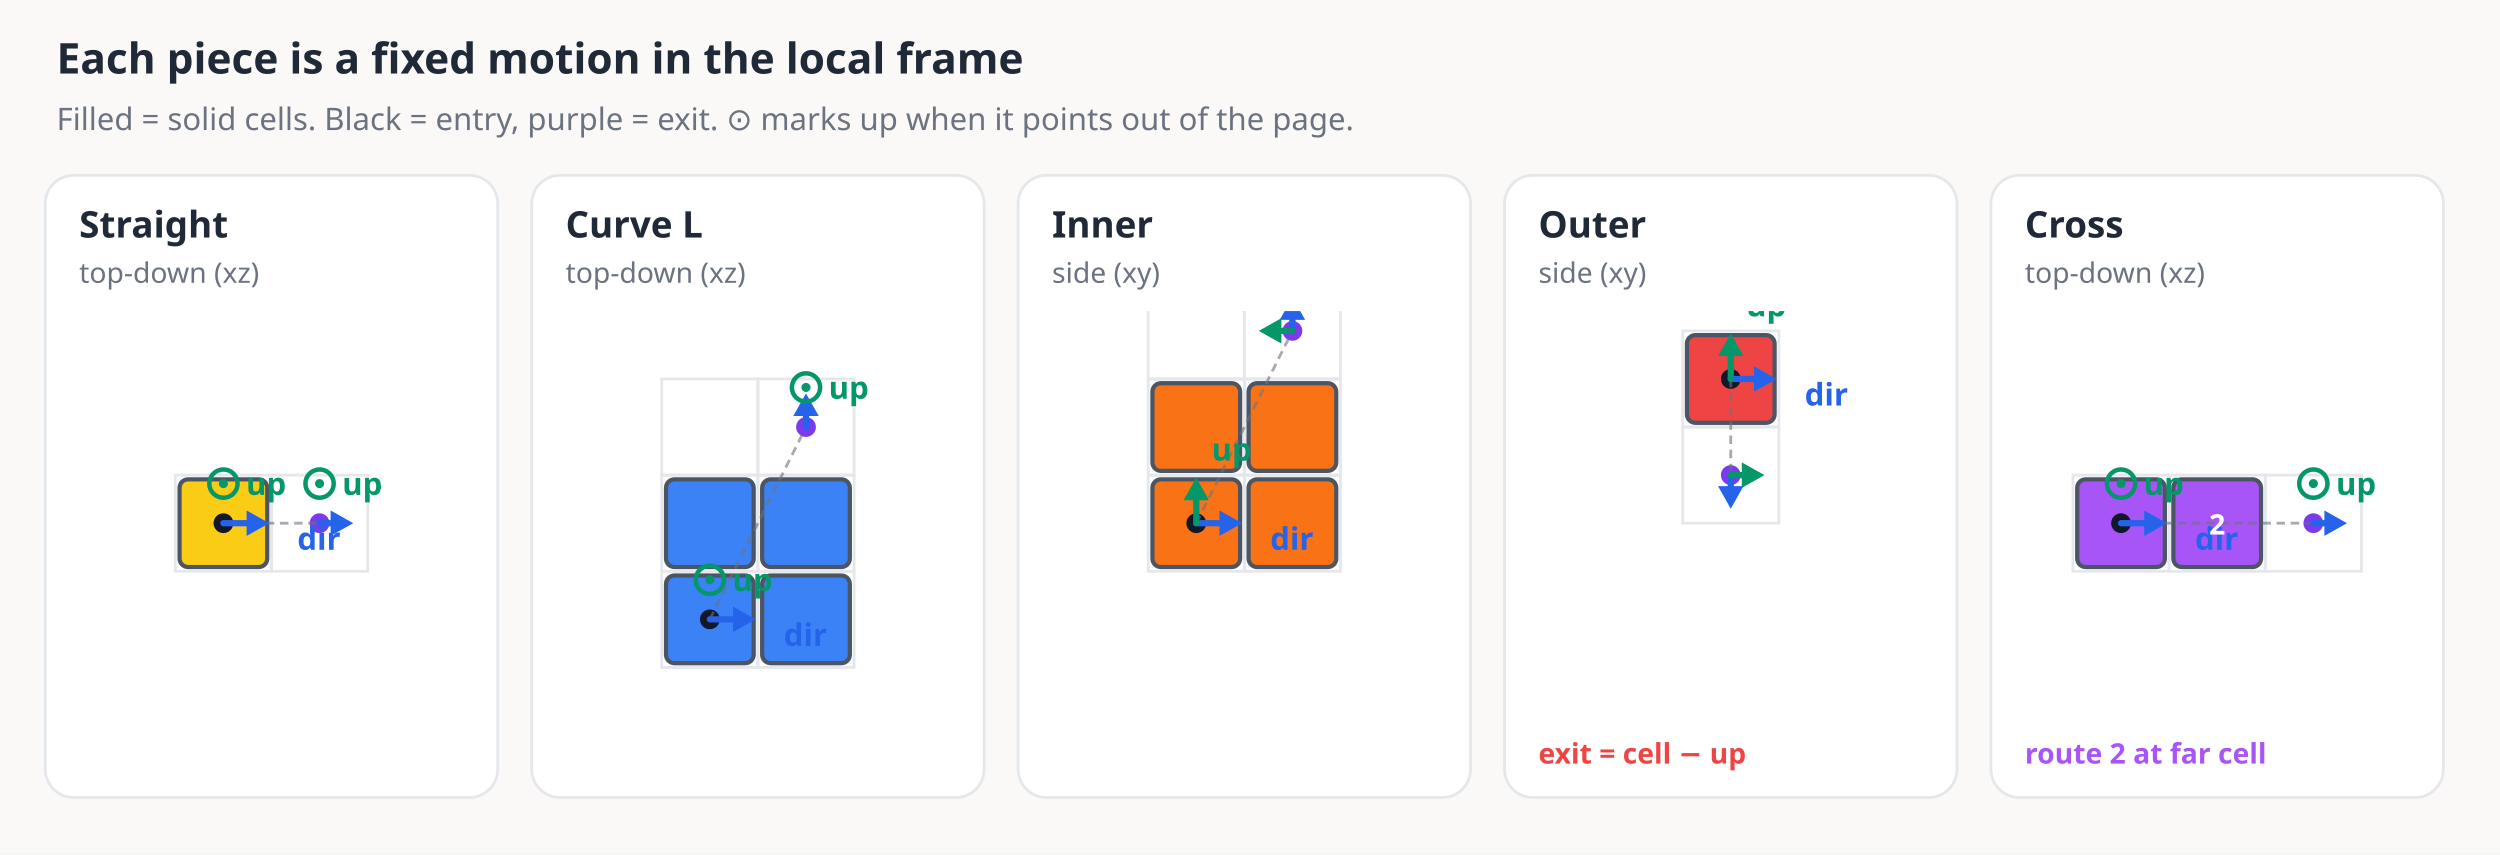
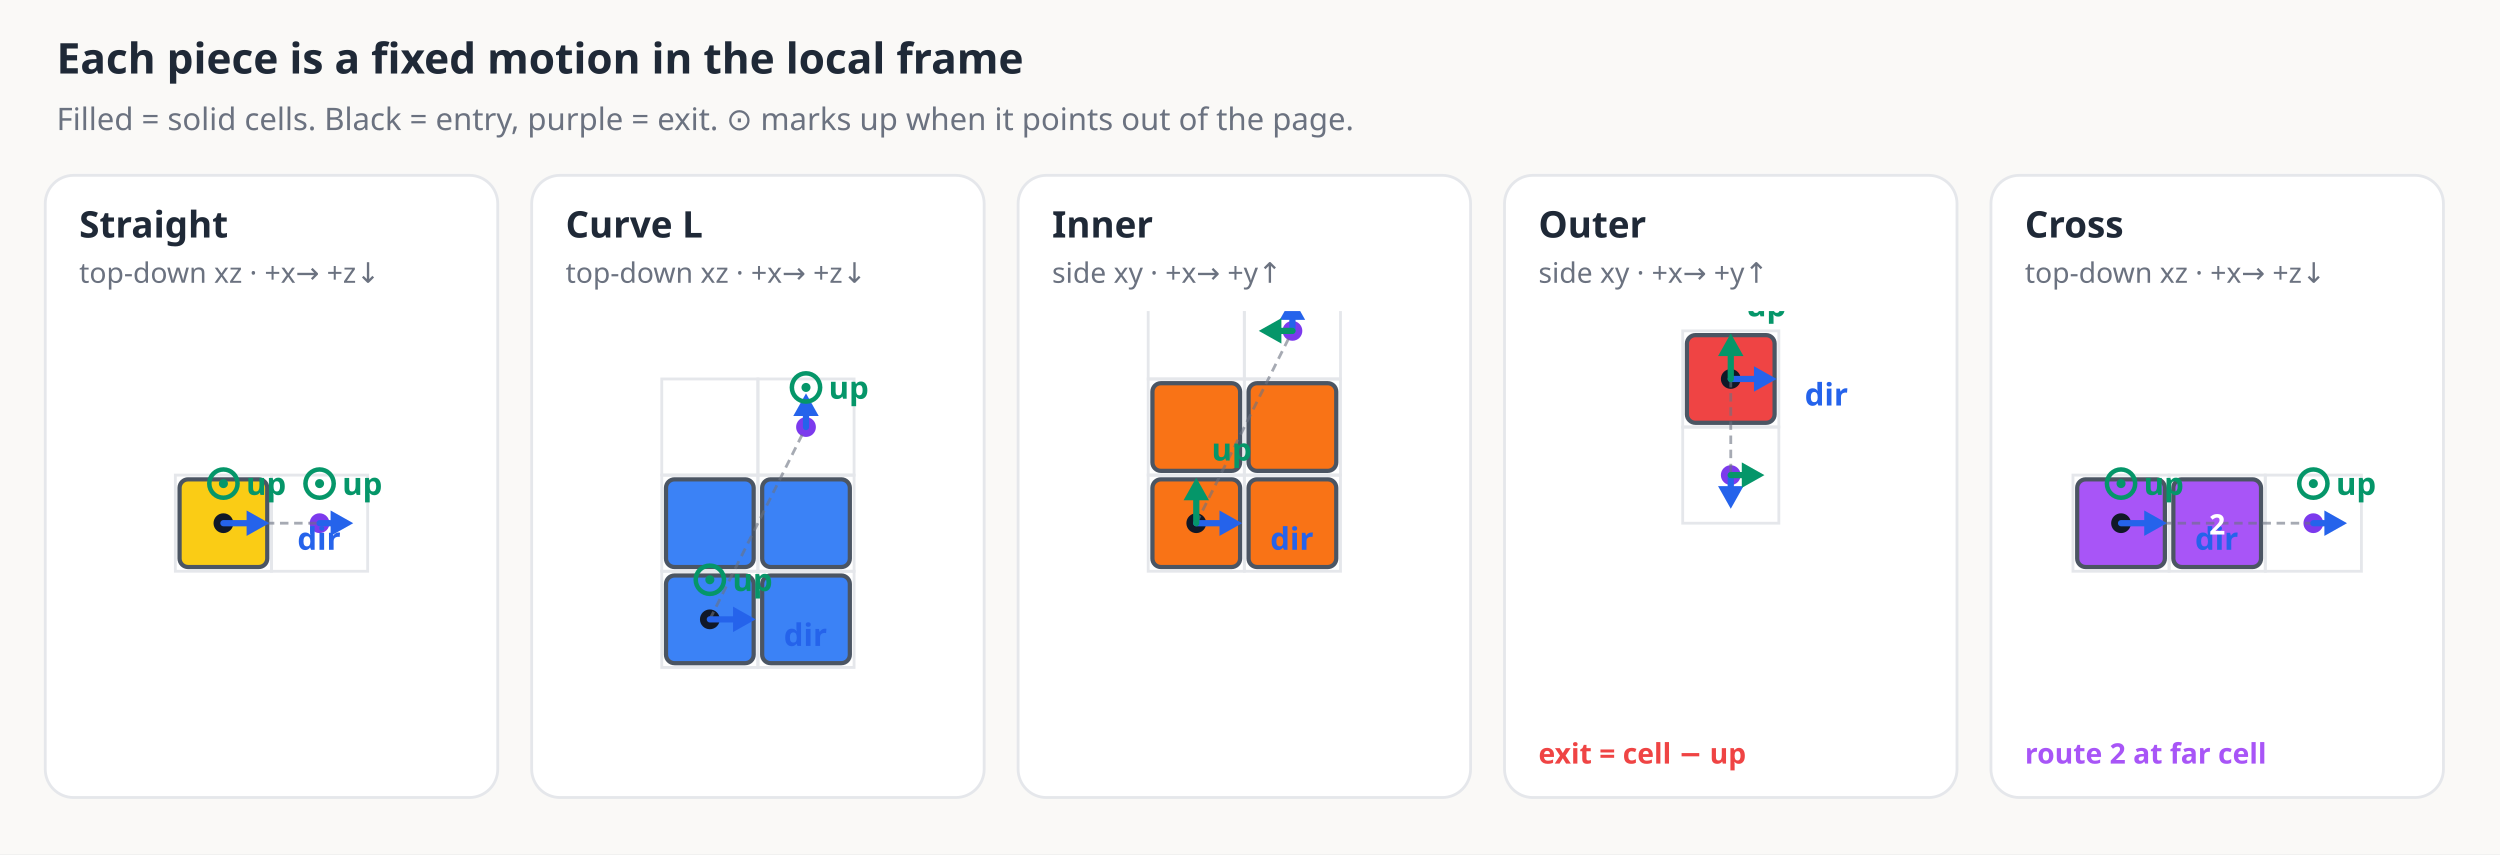
<svg xmlns="http://www.w3.org/2000/svg" width="884" height="302" viewBox="0 0 884 302" role="img">
  <rect width="100%" height="100%" fill="#faf9f7" />
  <text x="20" y="26" font-family="ui-sans-serif, system-ui, sans-serif" font-size="15" fill="#1f2937" font-weight="600" text-anchor="start">Each piece is a fixed motion in the local frame</text>
  <text x="20" y="46" font-family="ui-sans-serif, system-ui, sans-serif" font-size="11" fill="#6b7280" font-weight="400" text-anchor="start">Filled = solid cells. Black = entry, purple = exit. ⊙ marks up when it points out of the page.</text>
  <rect x="16" y="62" width="160" height="220" rx="10" fill="#fff" stroke="#e5e7eb" />
  <text x="28" y="84" font-family="ui-sans-serif, system-ui, sans-serif" font-size="13" fill="#1f2937" font-weight="600" text-anchor="start">Straight</text>
-   <text x="28" y="100" font-family="ui-sans-serif, system-ui, sans-serif" font-size="10" fill="#6b7280" font-weight="400" text-anchor="start">top-down (xz)</text>
+   <text x="28" y="100" font-family="ui-sans-serif, system-ui, sans-serif" font-size="10" fill="#6b7280" font-weight="400" text-anchor="start">top-down xz · +x→ +z↓</text>
  <clipPath id="clip-straight">
    <rect x="26" y="110" width="140" height="150" rx="4" />
  </clipPath>
  <g clip-path="url(#clip-straight)">
    <rect x="62" y="168" width="34" height="34" fill="none" stroke="#e5e7eb" />
    <rect x="96" y="168" width="34" height="34" fill="none" stroke="#e5e7eb" />
    <rect x="63.5" y="169.5" width="31" height="31" rx="3" fill="#facc15" stroke="#4b5563" stroke-width="1.5" />
    <circle cx="79" cy="185" r="3.5" fill="#111827" />
    <circle cx="113" cy="185" r="3.5" fill="#7c3aed" />
    <line x1="79" y1="185" x2="113" y2="185" stroke="#6b7280" stroke-width="1" stroke-dasharray="3 2" opacity="0.6" />
    <line x1="79" y1="185" x2="87.2" y2="185" stroke="#2563eb" stroke-width="2.2" stroke-linecap="round" />
    <polygon points="95.2,185 87.2,189.5 87.2,180.5" fill="#2563eb" />
    <text x="105.15" y="194.4" font-family="ui-sans-serif, system-ui, sans-serif" font-size="11" fill="#2563eb" font-weight="600" text-anchor="start">dir</text>
    <circle cx="79" cy="171" r="5" fill="none" stroke="#059669" stroke-width="1.6" />
    <circle cx="79" cy="171" r="1.6" fill="#059669" />
    <text x="87" y="175" font-family="ui-sans-serif, system-ui, sans-serif" font-size="11" fill="#059669" font-weight="600" text-anchor="start">up</text>
    <line x1="113" y1="185" x2="116.9" y2="185" stroke="#2563eb" stroke-width="2.2" stroke-linecap="round" />
    <polygon points="124.9,185 116.9,189.5 116.9,180.5" fill="#2563eb" />
    <circle cx="113" cy="171" r="5" fill="none" stroke="#059669" stroke-width="1.6" />
    <circle cx="113" cy="171" r="1.6" fill="#059669" />
    <text x="121" y="175" font-family="ui-sans-serif, system-ui, sans-serif" font-size="11" fill="#059669" font-weight="600" text-anchor="start">up</text>
  </g>
  <rect x="188" y="62" width="160" height="220" rx="10" fill="#fff" stroke="#e5e7eb" />
  <text x="200" y="84" font-family="ui-sans-serif, system-ui, sans-serif" font-size="13" fill="#1f2937" font-weight="600" text-anchor="start">Curve L</text>
-   <text x="200" y="100" font-family="ui-sans-serif, system-ui, sans-serif" font-size="10" fill="#6b7280" font-weight="400" text-anchor="start">top-down (xz)</text>
+   <text x="200" y="100" font-family="ui-sans-serif, system-ui, sans-serif" font-size="10" fill="#6b7280" font-weight="400" text-anchor="start">top-down xz · +x→ +z↓</text>
  <clipPath id="clip-curveLeft">
    <rect x="198" y="110" width="140" height="150" rx="4" />
  </clipPath>
  <g clip-path="url(#clip-curveLeft)">
    <rect x="234" y="134" width="34" height="34" fill="none" stroke="#e5e7eb" />
    <rect x="234" y="168" width="34" height="34" fill="none" stroke="#e5e7eb" />
    <rect x="234" y="202" width="34" height="34" fill="none" stroke="#e5e7eb" />
    <rect x="268" y="134" width="34" height="34" fill="none" stroke="#e5e7eb" />
    <rect x="268" y="168" width="34" height="34" fill="none" stroke="#e5e7eb" />
    <rect x="268" y="202" width="34" height="34" fill="none" stroke="#e5e7eb" />
    <rect x="235.5" y="203.5" width="31" height="31" rx="3" fill="#3b82f6" stroke="#4b5563" stroke-width="1.5" />
    <rect x="269.5" y="203.5" width="31" height="31" rx="3" fill="#3b82f6" stroke="#4b5563" stroke-width="1.5" />
    <rect x="235.5" y="169.5" width="31" height="31" rx="3" fill="#3b82f6" stroke="#4b5563" stroke-width="1.5" />
    <rect x="269.5" y="169.5" width="31" height="31" rx="3" fill="#3b82f6" stroke="#4b5563" stroke-width="1.5" />
    <circle cx="251" cy="219" r="3.5" fill="#111827" />
    <circle cx="285" cy="151" r="3.5" fill="#7c3aed" />
    <line x1="251" y1="219" x2="285" y2="151" stroke="#6b7280" stroke-width="1" stroke-dasharray="3 2" opacity="0.6" />
    <line x1="251" y1="219" x2="259.2" y2="219" stroke="#2563eb" stroke-width="2.2" stroke-linecap="round" />
    <polygon points="267.2,219 259.2,223.5 259.2,214.5" fill="#2563eb" />
    <text x="277.15" y="228.4" font-family="ui-sans-serif, system-ui, sans-serif" font-size="11" fill="#2563eb" font-weight="600" text-anchor="start">dir</text>
    <circle cx="251" cy="205" r="5" fill="none" stroke="#059669" stroke-width="1.6" />
    <circle cx="251" cy="205" r="1.6" fill="#059669" />
    <text x="259" y="209" font-family="ui-sans-serif, system-ui, sans-serif" font-size="11" fill="#059669" font-weight="600" text-anchor="start">up</text>
    <line x1="285" y1="151" x2="285" y2="147.1" stroke="#2563eb" stroke-width="2.2" stroke-linecap="round" />
    <polygon points="285,139.1 289.5,147.1 280.5,147.1" fill="#2563eb" />
    <circle cx="285" cy="137" r="5" fill="none" stroke="#059669" stroke-width="1.6" />
    <circle cx="285" cy="137" r="1.6" fill="#059669" />
    <text x="293" y="141" font-family="ui-sans-serif, system-ui, sans-serif" font-size="11" fill="#059669" font-weight="600" text-anchor="start">up</text>
  </g>
  <rect x="360" y="62" width="160" height="220" rx="10" fill="#fff" stroke="#e5e7eb" />
  <text x="372" y="84" font-family="ui-sans-serif, system-ui, sans-serif" font-size="13" fill="#1f2937" font-weight="600" text-anchor="start">Inner</text>
-   <text x="372" y="100" font-family="ui-sans-serif, system-ui, sans-serif" font-size="10" fill="#6b7280" font-weight="400" text-anchor="start">side (xy)</text>
+   <text x="372" y="100" font-family="ui-sans-serif, system-ui, sans-serif" font-size="10" fill="#6b7280" font-weight="400" text-anchor="start">side xy · +x→ +y↑</text>
  <clipPath id="clip-inner">
    <rect x="370" y="110" width="140" height="150" rx="4" />
  </clipPath>
  <g clip-path="url(#clip-inner)">
    <rect x="406" y="168" width="34" height="34" fill="none" stroke="#e5e7eb" />
    <rect x="406" y="134" width="34" height="34" fill="none" stroke="#e5e7eb" />
    <rect x="406" y="100" width="34" height="34" fill="none" stroke="#e5e7eb" />
    <rect x="440" y="168" width="34" height="34" fill="none" stroke="#e5e7eb" />
    <rect x="440" y="134" width="34" height="34" fill="none" stroke="#e5e7eb" />
    <rect x="440" y="100" width="34" height="34" fill="none" stroke="#e5e7eb" />
    <rect x="407.5" y="169.5" width="31" height="31" rx="3" fill="#f97316" stroke="#4b5563" stroke-width="1.5" />
    <rect x="441.5" y="169.5" width="31" height="31" rx="3" fill="#f97316" stroke="#4b5563" stroke-width="1.5" />
    <rect x="407.5" y="135.5" width="31" height="31" rx="3" fill="#f97316" stroke="#4b5563" stroke-width="1.5" />
    <rect x="441.5" y="135.5" width="31" height="31" rx="3" fill="#f97316" stroke="#4b5563" stroke-width="1.5" />
    <circle cx="423" cy="185" r="3.5" fill="#111827" />
    <circle cx="457" cy="117" r="3.5" fill="#7c3aed" />
    <line x1="423" y1="185" x2="457" y2="117" stroke="#6b7280" stroke-width="1" stroke-dasharray="3 2" opacity="0.6" />
    <line x1="423" y1="185" x2="431.2" y2="185" stroke="#2563eb" stroke-width="2.2" stroke-linecap="round" />
    <polygon points="439.2,185 431.2,189.5 431.2,180.5" fill="#2563eb" />
    <text x="449.15" y="194.4" font-family="ui-sans-serif, system-ui, sans-serif" font-size="11" fill="#2563eb" font-weight="600" text-anchor="start">dir</text>
    <line x1="423" y1="185" x2="423" y2="176.9" stroke="#059669" stroke-width="2.2" stroke-linecap="round" />
    <polygon points="423,168.9 427.5,176.9 418.5,176.9" fill="#059669" />
    <text x="428.4" y="162.85" font-family="ui-sans-serif, system-ui, sans-serif" font-size="11" fill="#059669" font-weight="600" text-anchor="start">up</text>
    <line x1="457" y1="117" x2="457" y2="113.1" stroke="#2563eb" stroke-width="2.2" stroke-linecap="round" />
    <polygon points="457,105.1 461.5,113.1 452.5,113.1" fill="#2563eb" />
    <line x1="457" y1="117" x2="453.1" y2="117" stroke="#059669" stroke-width="2.2" stroke-linecap="round" />
    <polygon points="445.1,117 453.1,112.5 453.1,121.5" fill="#059669" />
  </g>
  <rect x="532" y="62" width="160" height="220" rx="10" fill="#fff" stroke="#e5e7eb" />
  <text x="544" y="84" font-family="ui-sans-serif, system-ui, sans-serif" font-size="13" fill="#1f2937" font-weight="600" text-anchor="start">Outer</text>
-   <text x="544" y="100" font-family="ui-sans-serif, system-ui, sans-serif" font-size="10" fill="#6b7280" font-weight="400" text-anchor="start">side (xy)</text>
+   <text x="544" y="100" font-family="ui-sans-serif, system-ui, sans-serif" font-size="10" fill="#6b7280" font-weight="400" text-anchor="start">side xy · +x→ +y↑</text>
  <clipPath id="clip-outer">
    <rect x="542" y="110" width="140" height="150" rx="4" />
  </clipPath>
  <g clip-path="url(#clip-outer)">
    <rect x="595" y="151" width="34" height="34" fill="none" stroke="#e5e7eb" />
    <rect x="595" y="117" width="34" height="34" fill="none" stroke="#e5e7eb" />
    <rect x="596.5" y="118.5" width="31" height="31" rx="3" fill="#ef4444" stroke="#4b5563" stroke-width="1.5" />
    <circle cx="612" cy="134" r="3.5" fill="#111827" />
    <circle cx="612" cy="168" r="3.5" fill="#7c3aed" />
    <line x1="612" y1="134" x2="612" y2="168" stroke="#6b7280" stroke-width="1" stroke-dasharray="3 2" opacity="0.6" />
    <line x1="612" y1="134" x2="620.2" y2="134" stroke="#2563eb" stroke-width="2.2" stroke-linecap="round" />
    <polygon points="628.2,134 620.2,138.5 620.2,129.5" fill="#2563eb" />
    <text x="638.15" y="143.4" font-family="ui-sans-serif, system-ui, sans-serif" font-size="11" fill="#2563eb" font-weight="600" text-anchor="start">dir</text>
    <line x1="612" y1="134" x2="612" y2="125.9" stroke="#059669" stroke-width="2.2" stroke-linecap="round" />
    <polygon points="612,117.9 616.5,125.9 607.5,125.9" fill="#059669" />
    <text x="617.4" y="111.85" font-family="ui-sans-serif, system-ui, sans-serif" font-size="11" fill="#059669" font-weight="600" text-anchor="start">up</text>
    <line x1="612" y1="168" x2="612" y2="171.9" stroke="#2563eb" stroke-width="2.2" stroke-linecap="round" />
    <polygon points="612,179.9 607.5,171.9 616.5,171.9" fill="#2563eb" />
    <line x1="612" y1="168" x2="615.9" y2="168" stroke="#059669" stroke-width="2.2" stroke-linecap="round" />
    <polygon points="623.9,168 615.9,172.5 615.9,163.5" fill="#059669" />
  </g>
  <text x="544" y="270" font-family="ui-sans-serif, system-ui, sans-serif" font-size="10" fill="#ef4444" font-weight="600" text-anchor="start">exit = cell − up</text>
  <rect x="704" y="62" width="160" height="220" rx="10" fill="#fff" stroke="#e5e7eb" />
  <text x="716" y="84" font-family="ui-sans-serif, system-ui, sans-serif" font-size="13" fill="#1f2937" font-weight="600" text-anchor="start">Cross</text>
-   <text x="716" y="100" font-family="ui-sans-serif, system-ui, sans-serif" font-size="10" fill="#6b7280" font-weight="400" text-anchor="start">top-down (xz)</text>
+   <text x="716" y="100" font-family="ui-sans-serif, system-ui, sans-serif" font-size="10" fill="#6b7280" font-weight="400" text-anchor="start">top-down xz · +x→ +z↓</text>
  <clipPath id="clip-cross">
    <rect x="714" y="110" width="140" height="150" rx="4" />
  </clipPath>
  <g clip-path="url(#clip-cross)">
    <rect x="733" y="168" width="34" height="34" fill="none" stroke="#e5e7eb" />
    <rect x="767" y="168" width="34" height="34" fill="none" stroke="#e5e7eb" />
    <rect x="801" y="168" width="34" height="34" fill="none" stroke="#e5e7eb" />
    <rect x="734.5" y="169.5" width="31" height="31" rx="3" fill="#a855f7" stroke="#4b5563" stroke-width="1.5" />
    <rect x="768.5" y="169.5" width="31" height="31" rx="3" fill="#a855f7" stroke="#4b5563" stroke-width="1.5" />
    <circle cx="750" cy="185" r="3.5" fill="#111827" />
    <circle cx="818" cy="185" r="3.5" fill="#7c3aed" />
    <line x1="750" y1="185" x2="818" y2="185" stroke="#6b7280" stroke-width="1" stroke-dasharray="3 2" opacity="0.6" />
    <line x1="750" y1="185" x2="758.2" y2="185" stroke="#2563eb" stroke-width="2.2" stroke-linecap="round" />
    <polygon points="766.2,185 758.2,189.5 758.2,180.5" fill="#2563eb" />
    <text x="776.15" y="194.4" font-family="ui-sans-serif, system-ui, sans-serif" font-size="11" fill="#2563eb" font-weight="600" text-anchor="start">dir</text>
    <circle cx="750" cy="171" r="5" fill="none" stroke="#059669" stroke-width="1.6" />
    <circle cx="750" cy="171" r="1.6" fill="#059669" />
    <text x="758" y="175" font-family="ui-sans-serif, system-ui, sans-serif" font-size="11" fill="#059669" font-weight="600" text-anchor="start">up</text>
    <line x1="818" y1="185" x2="821.9" y2="185" stroke="#2563eb" stroke-width="2.2" stroke-linecap="round" />
    <polygon points="829.9,185 821.9,189.5 821.9,180.5" fill="#2563eb" />
    <circle cx="818" cy="171" r="5" fill="none" stroke="#059669" stroke-width="1.6" />
    <circle cx="818" cy="171" r="1.6" fill="#059669" />
    <text x="826" y="175" font-family="ui-sans-serif, system-ui, sans-serif" font-size="11" fill="#059669" font-weight="600" text-anchor="start">up</text>
    <text x="784" y="189" text-anchor="middle" font-family="ui-sans-serif, system-ui, sans-serif" font-size="10" font-weight="700" fill="#fff">2</text>
  </g>
  <text x="716" y="270" font-family="ui-sans-serif, system-ui, sans-serif" font-size="10" fill="#a855f7" font-weight="600" text-anchor="start">route 2 at far cell</text>
</svg>
